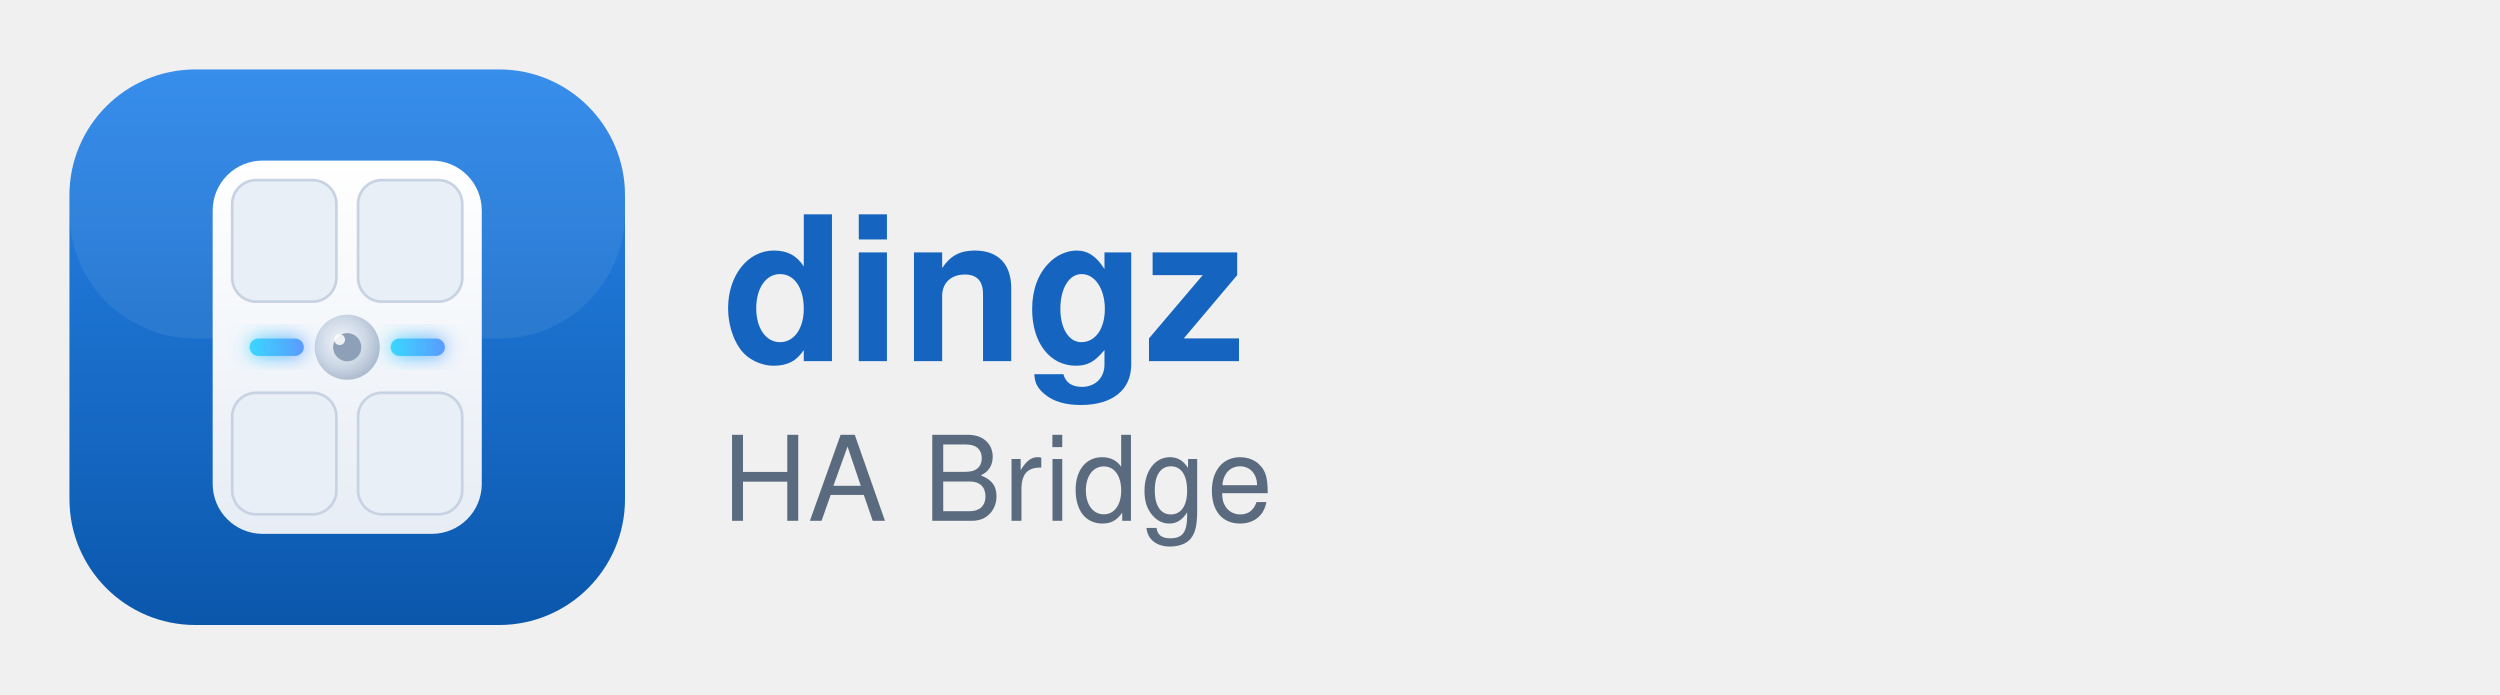
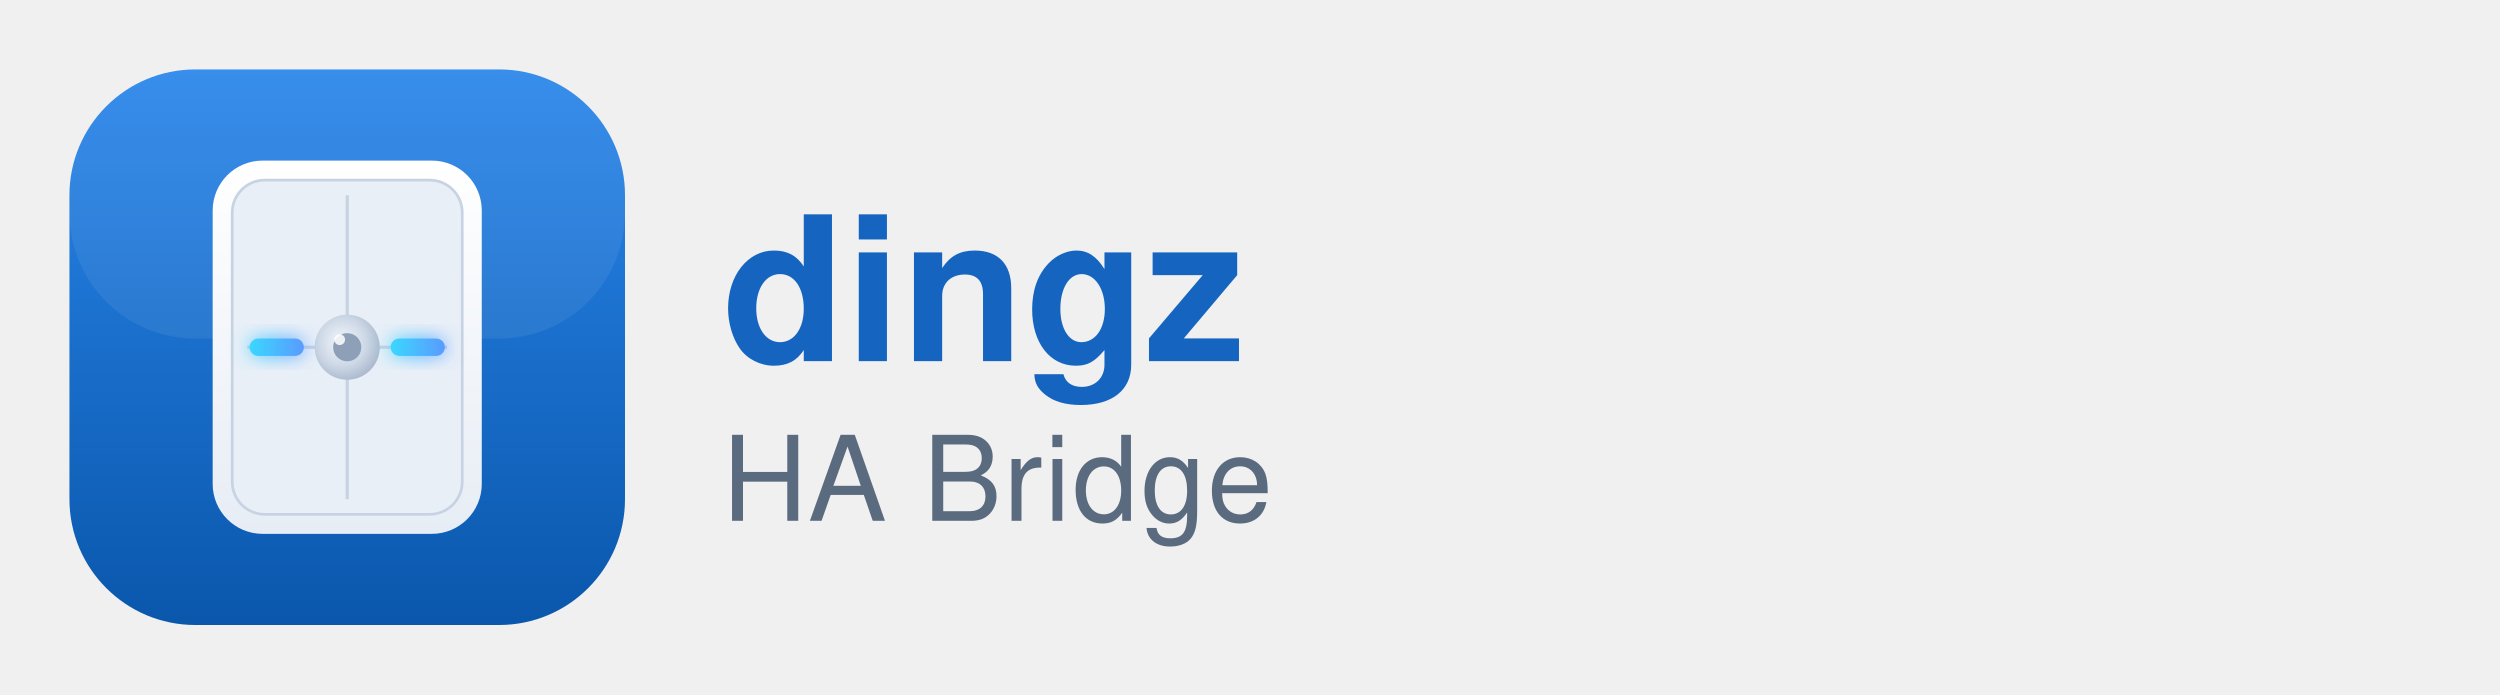
<svg xmlns="http://www.w3.org/2000/svg" width="720" height="200" viewBox="0 0 720 200">
  <defs>
    <linearGradient id="bg" x1="0" y1="0" x2="0" y2="1">
      <stop offset="0" stop-color="#2a86ea" />
      <stop offset="1" stop-color="#0a57ac" />
    </linearGradient>
    <linearGradient id="plate" x1="0" y1="0" x2="0" y2="1">
      <stop offset="0" stop-color="#ffffff" />
      <stop offset="1" stop-color="#e7edf5" />
    </linearGradient>
    <linearGradient id="led" x1="0" y1="0" x2="1" y2="0">
      <stop offset="0" stop-color="#3ad7ff" />
      <stop offset="1" stop-color="#5a9bff" />
    </linearGradient>
    <radialGradient id="lens" cx="0.42" cy="0.42" r="0.62">
      <stop offset="0" stop-color="#f2f6fb" />
      <stop offset="0.6" stop-color="#cdd8e6" />
      <stop offset="1" stop-color="#aab8cc" />
    </radialGradient>
    <filter id="glow" x="-80%" y="-80%" width="260%" height="260%">
      <feGaussianBlur stdDeviation="9" result="b" />
      <feMerge>
        <feMergeNode in="b" />
        <feMergeNode in="SourceGraphic" />
      </feMerge>
    </filter>
  </defs>
  <g transform="translate(20,20) scale(0.3125)">
    <rect width="512" height="512" rx="116" fill="url(#bg)" />
    <rect width="512" height="248" rx="116" fill="#ffffff" opacity="0.07" />
    <rect x="132" y="84" width="248" height="344" rx="46" fill="url(#plate)" />
-     <g fill="#e9eff7" stroke="#c7d3e2" stroke-width="2.5">
-       <rect x="150" y="102" width="96" height="112" rx="22" />
-       <rect x="266" y="102" width="96" height="112" rx="22" />
-       <rect x="150" y="298" width="96" height="112" rx="22" />
-       <rect x="266" y="298" width="96" height="112" rx="22" />
+     <rect x="150" y="102" width="212" height="308" rx="30" fill="#e9eff7" stroke="#c7d3e2" stroke-width="2.5" />
+     <g fill="#c7d3e2">
+       <rect x="254.5" y="116" width="3" height="280" />
+       <rect x="164" y="254.5" width="184" height="3" />
    </g>
    <circle cx="256" cy="256" r="30" fill="url(#lens)" />
    <circle cx="256" cy="256" r="13" fill="#8ea0b8" />
    <circle cx="249" cy="249" r="5" fill="#ffffff" opacity="0.85" />
    <g filter="url(#glow)">
      <rect x="166" y="248" width="50" height="16" rx="8" fill="url(#led)" />
      <rect x="296" y="248" width="50" height="16" rx="8" fill="url(#led)" />
    </g>
  </g>
  <g font-family="'Helvetica Neue',Helvetica,Arial,sans-serif">
    <text x="208" y="104" font-size="58" font-weight="700" fill="#1565c0">dingz</text>
    <text x="208" y="150" font-size="34" font-weight="400" fill="#5b6b7f" letter-spacing="0.5">HA Bridge</text>
  </g>
</svg>
